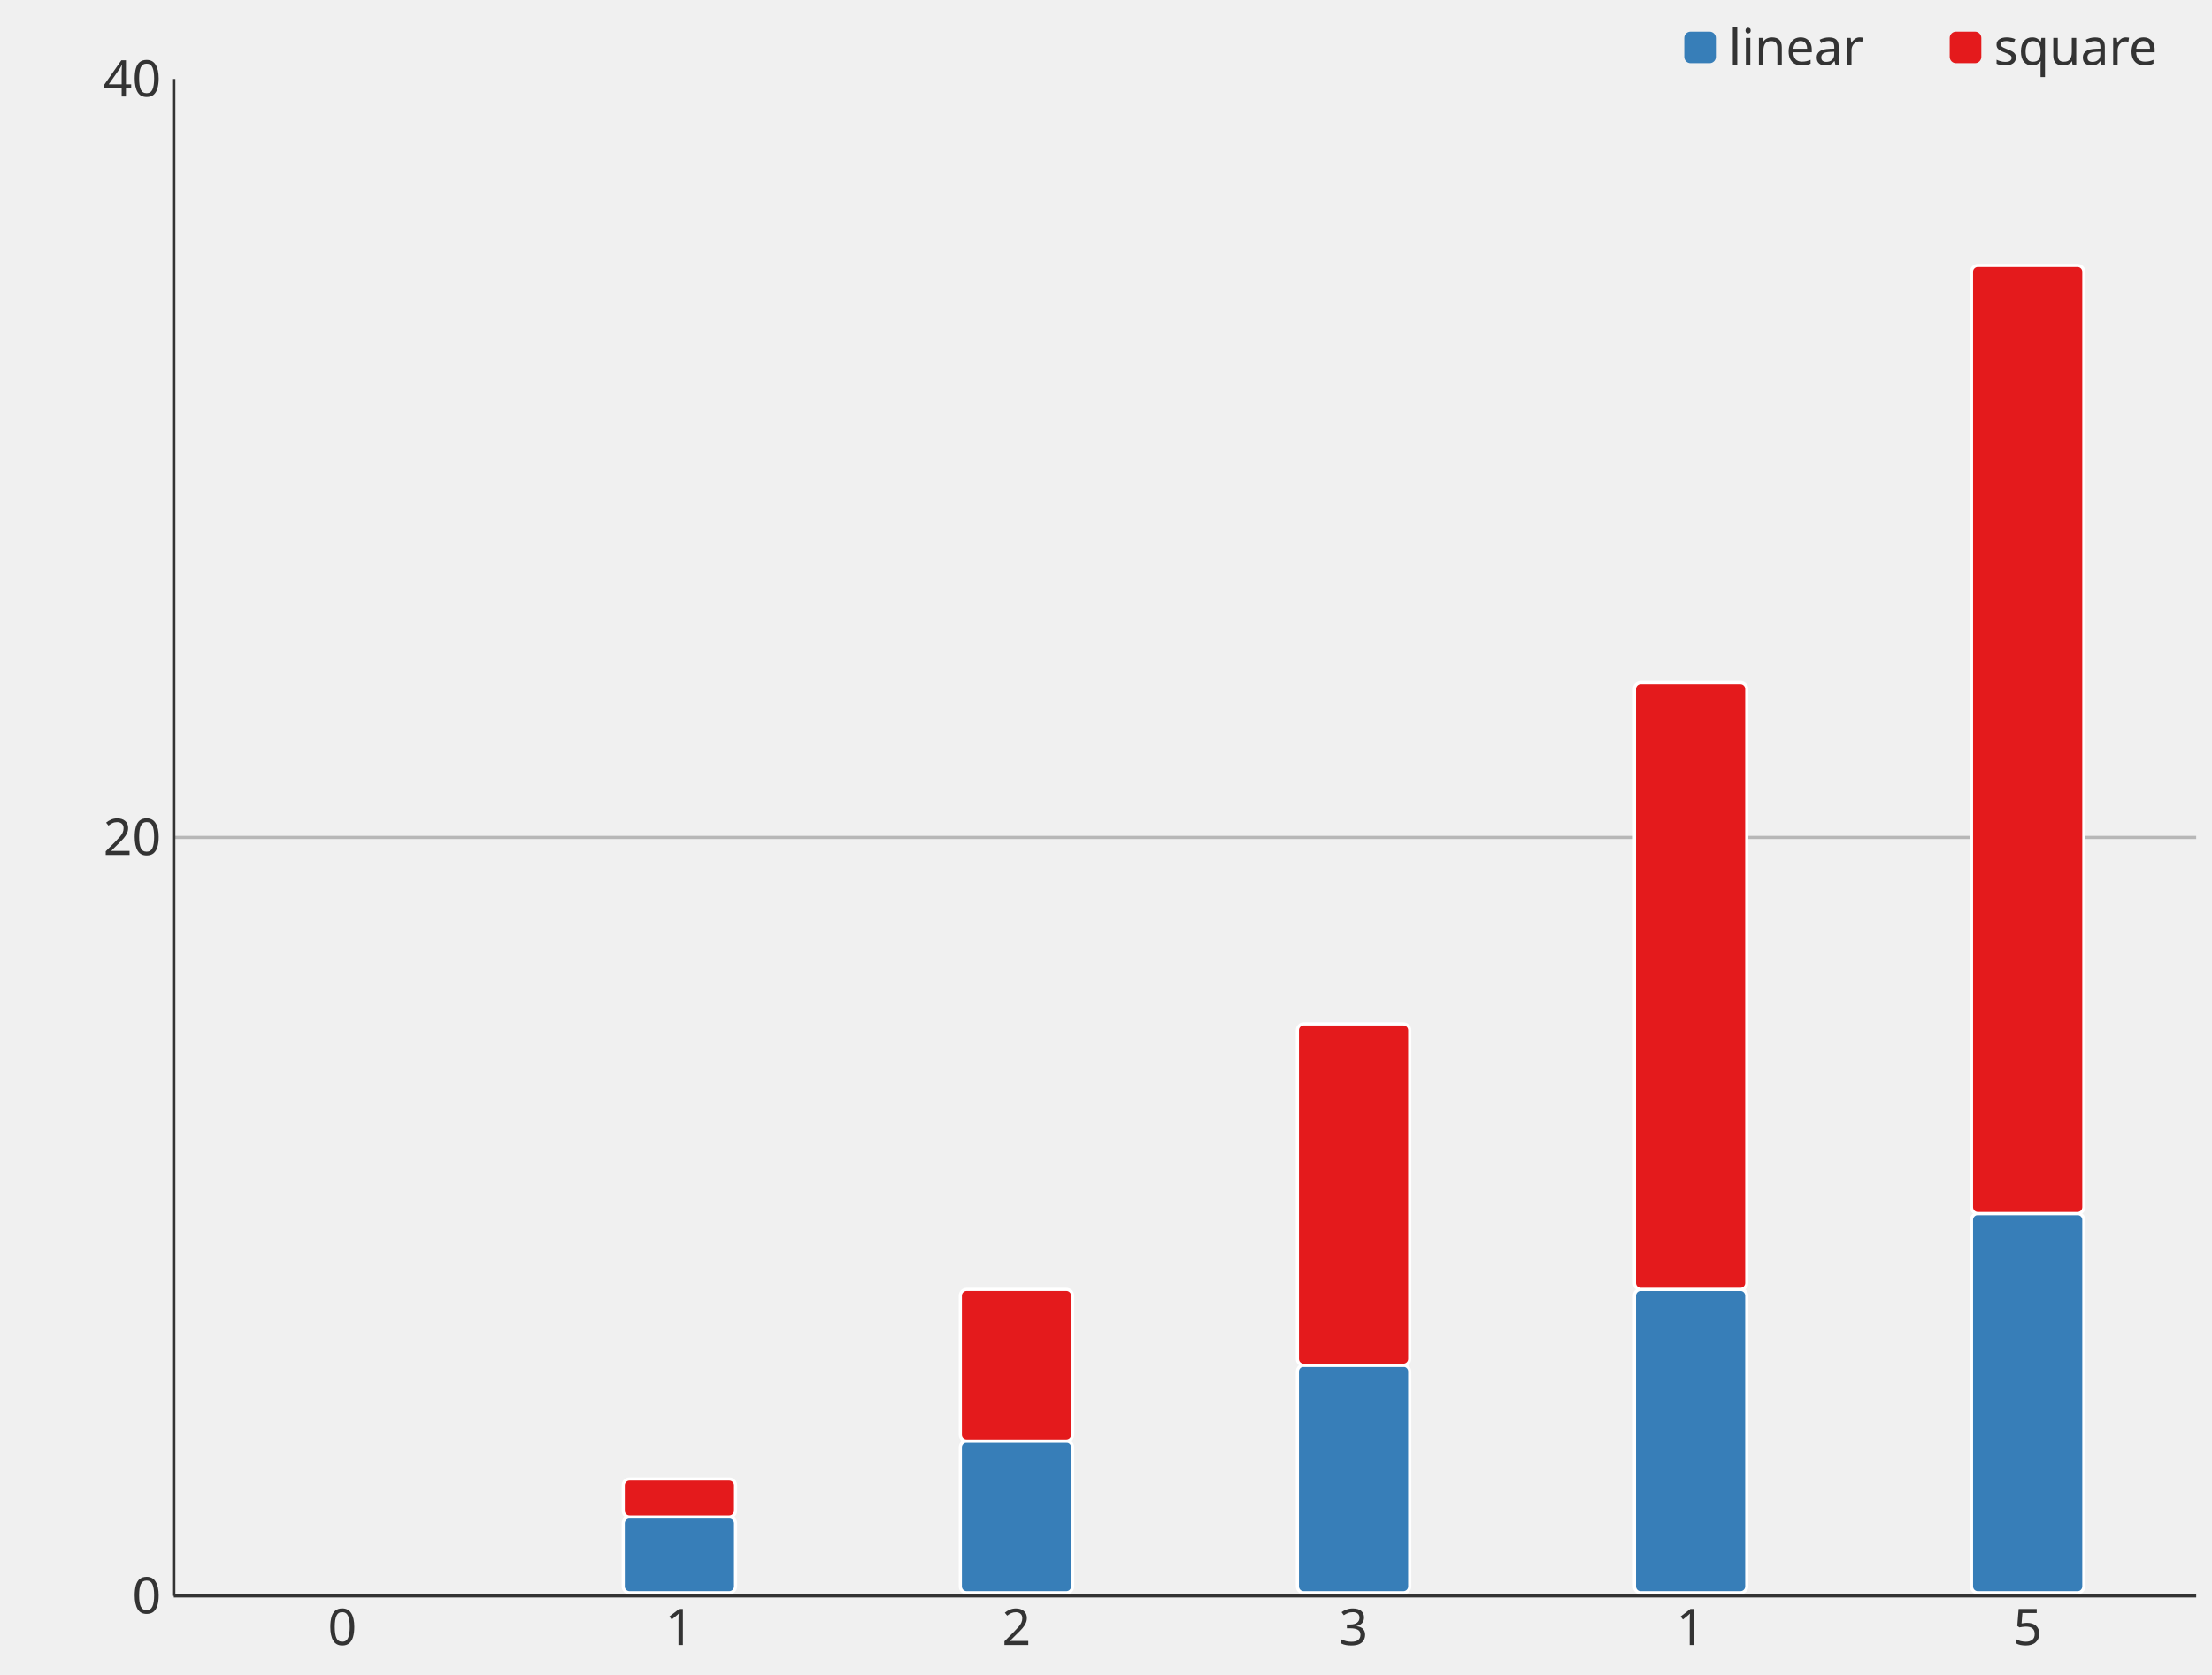
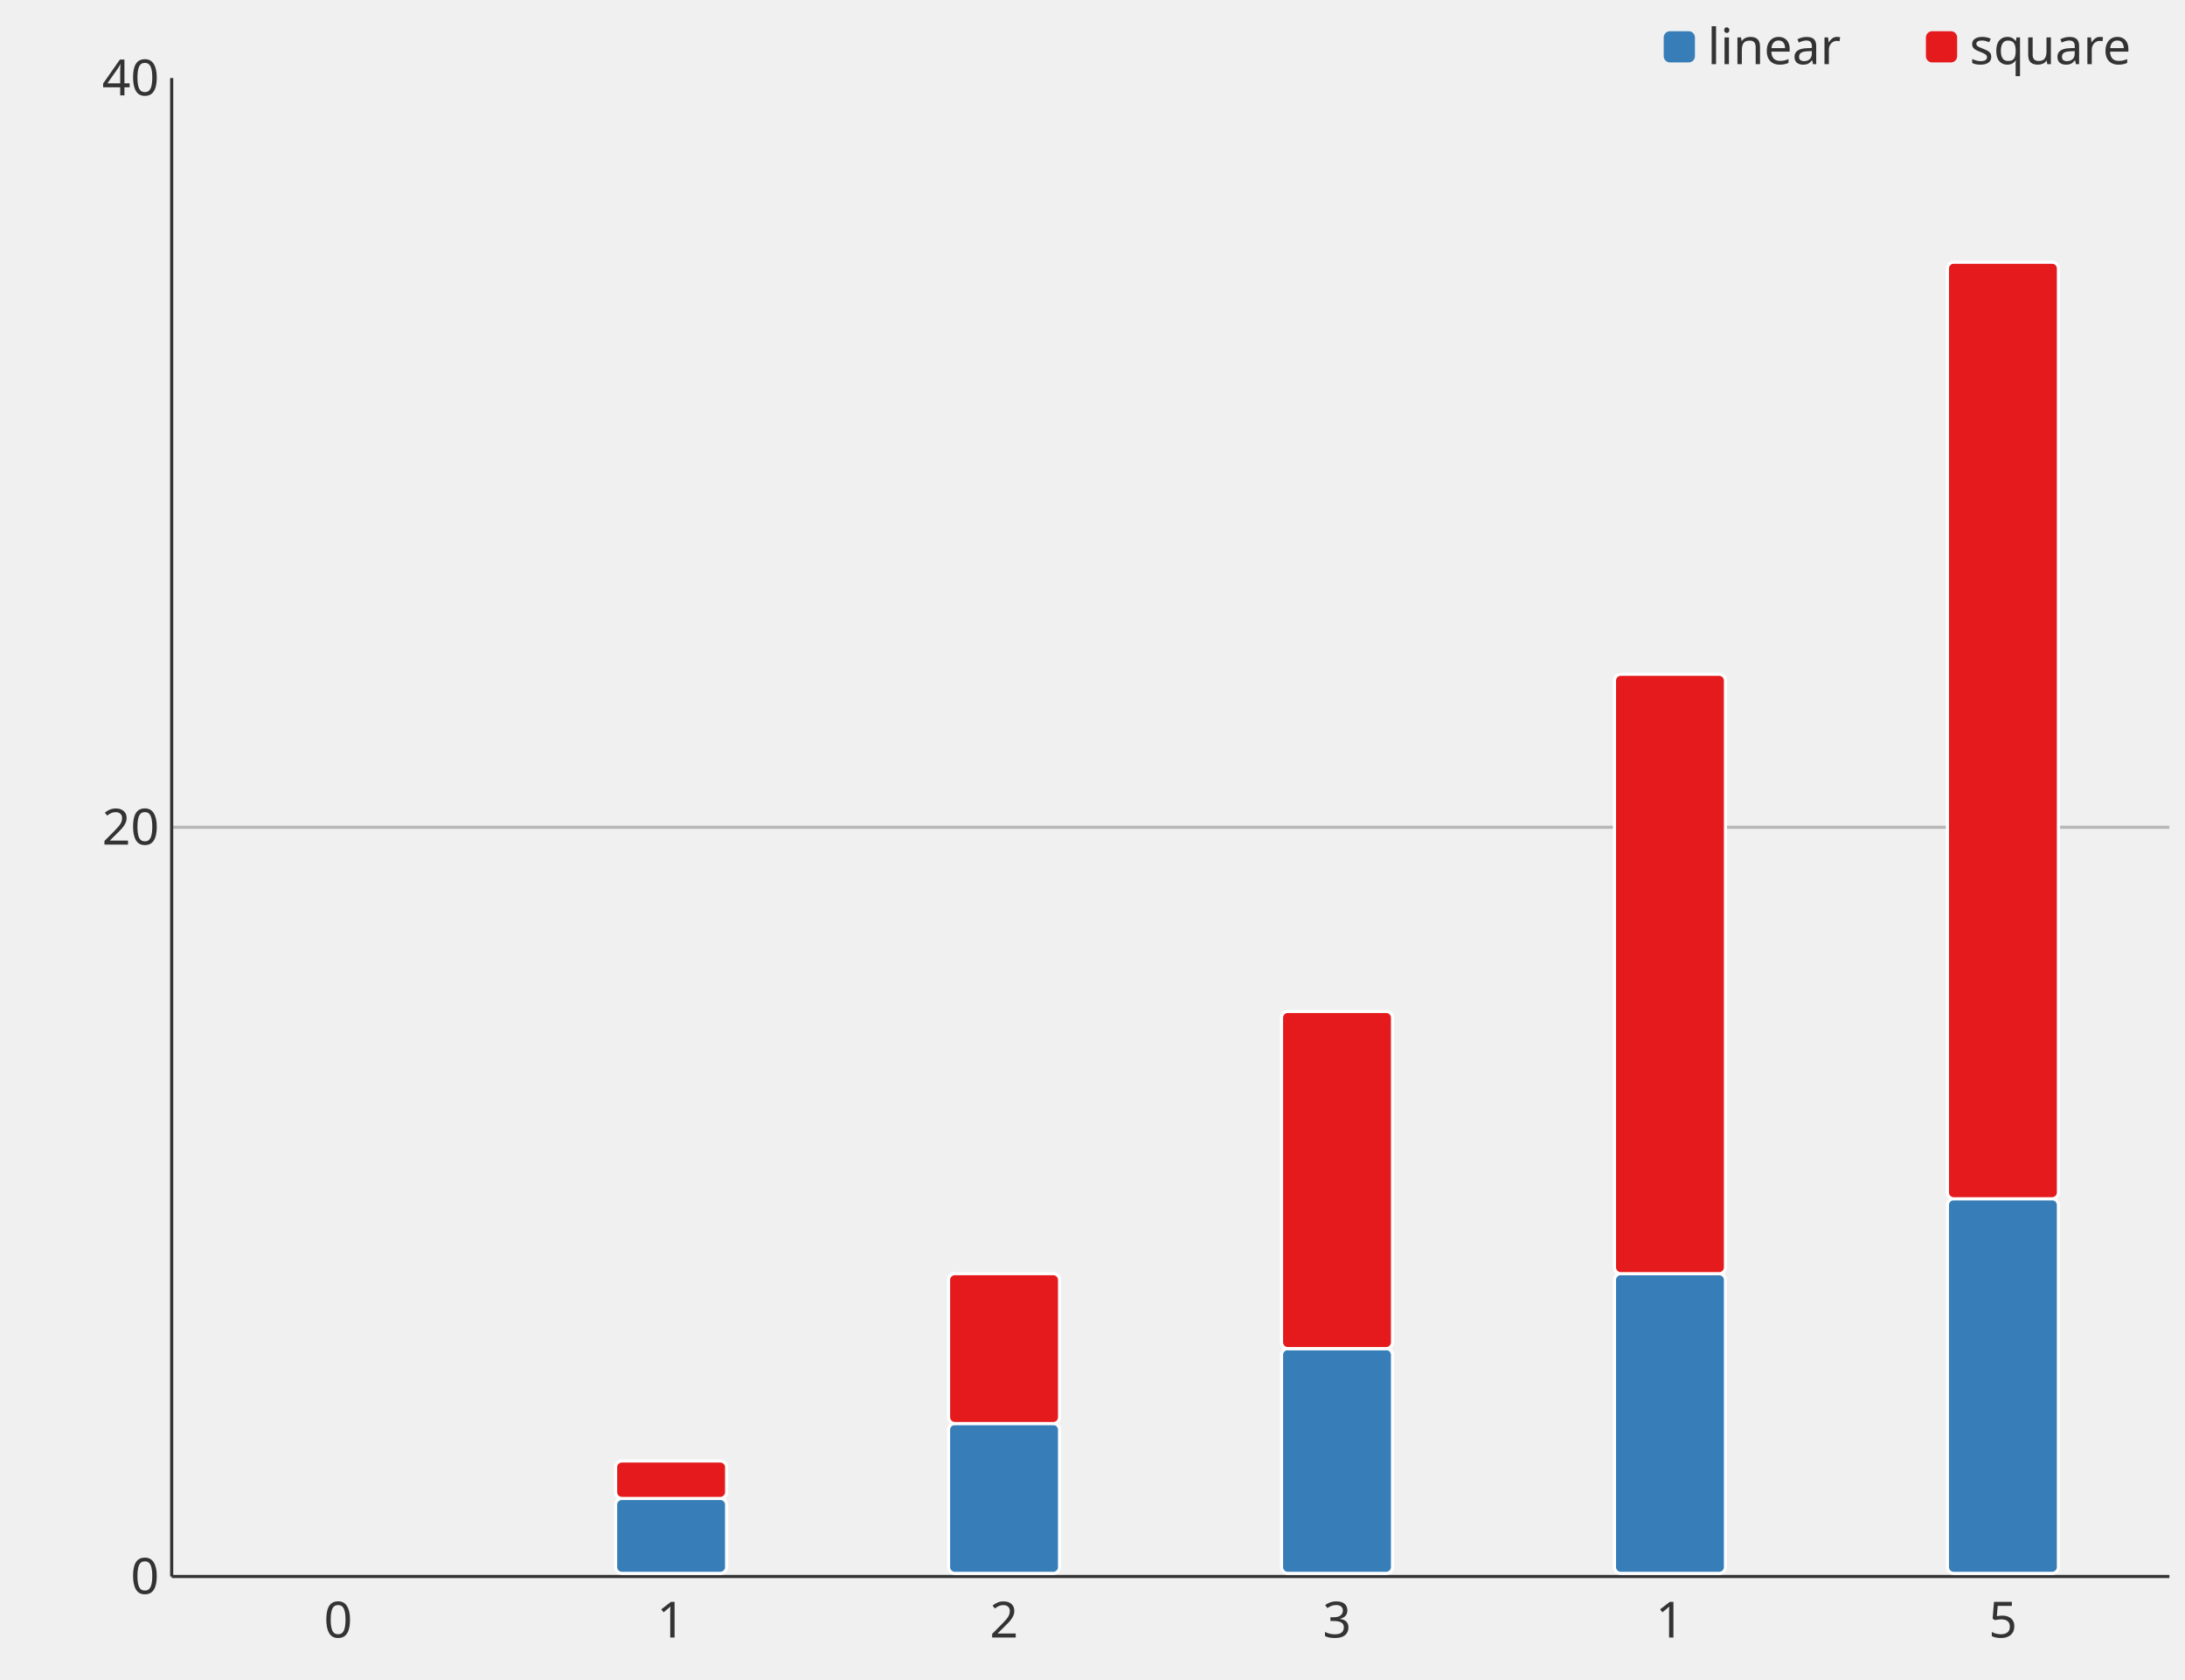
- <svg xmlns="http://www.w3.org/2000/svg" font-family="sans-serif" font-size="16" viewBox="-55 -25 700 530">
+ <svg xmlns="http://www.w3.org/2000/svg" font-family="sans-serif" font-size="16" viewBox="-55 -25 700 538">
  <style>
		@media (prefers-color-scheme: dark) {
			[fill="#333"] {fill: white}
			[stroke="#333"] {stroke: white}
		}
	</style>
  <g role="table">
    <line stroke="#333" x1="0" x2="0" y1="0" y2="480" />
    <line stroke="#333" x1="0" x2="640" y1="480" y2="480" />
    <line opacity="0.3" stroke="#333" x1="0" x2="640" y1="240" y2="240" />
    <g aria-hidden="true">
      <text dominant-baseline="middle" fill="#333" text-anchor="end" x="-4" y="480">0</text>
      <text dominant-baseline="middle" fill="#333" text-anchor="end" x="-4" y="240">20</text>
      <text dominant-baseline="middle" fill="#333" text-anchor="end" x="-4" y="0">40</text>
    </g>
    <g role="row">
-       <text dominant-baseline="middle" fill="#333" role="columnheader" text-anchor="middle" x="53.333" y="490">0</text>
-       <text dominant-baseline="middle" fill="#333" role="columnheader" text-anchor="middle" x="160" y="490">1</text>
-       <text dominant-baseline="middle" fill="#333" role="columnheader" text-anchor="middle" x="266.667" y="490">2</text>
-       <text dominant-baseline="middle" fill="#333" role="columnheader" text-anchor="middle" x="373.333" y="490">3</text>
-       <text dominant-baseline="middle" fill="#333" role="columnheader" text-anchor="middle" x="480" y="490">1</text>
-       <text dominant-baseline="middle" fill="#333" role="columnheader" text-anchor="middle" x="586.667" y="490">5</text>
+       <text dominant-baseline="middle" fill="#333" role="columnheader" text-anchor="middle" x="53.333" y="494">0</text>
+       <text dominant-baseline="middle" fill="#333" role="columnheader" text-anchor="middle" x="160" y="494">1</text>
+       <text dominant-baseline="middle" fill="#333" role="columnheader" text-anchor="middle" x="266.667" y="494">2</text>
+       <text dominant-baseline="middle" fill="#333" role="columnheader" text-anchor="middle" x="373.333" y="494">3</text>
+       <text dominant-baseline="middle" fill="#333" role="columnheader" text-anchor="middle" x="480" y="494">1</text>
+       <text dominant-baseline="middle" fill="#333" role="columnheader" text-anchor="middle" x="586.667" y="494">5</text>
    </g>
    <g aria-hidden="true">
      <rect fill="#377eb8" height="10" rx="2" ry="2" width="10" x="478" y="-15" />
      <text dominant-baseline="middle" fill="#333" x="492" y="-10">linear</text>
      <rect fill="#e41a1c" height="10" rx="2" ry="2" width="10" x="562" y="-15" />
      <text dominant-baseline="middle" fill="#333" x="576" y="-10">square</text>
    </g>
    <g fill="#377eb8" role="row" stroke="white">
      <rect height="0" role="cell" rx="2" ry="2" width="35.556" x="35.556" y="479" />
      <rect height="24" role="cell" rx="2" ry="2" width="35.556" x="142.222" y="455">
				</rect>
      <rect height="48" role="cell" rx="2" ry="2" width="35.556" x="248.889" y="431">
				</rect>
      <rect height="72" role="cell" rx="2" ry="2" width="35.556" x="355.556" y="407">
				</rect>
      <rect height="96" role="cell" rx="2" ry="2" width="35.556" x="462.222" y="383">
				</rect>
      <rect height="120" role="cell" rx="2" ry="2" width="35.556" x="568.889" y="359">
				</rect>
    </g>
    <g fill="#e41a1c" role="row" stroke="white">
      <rect height="0" role="cell" rx="2" ry="2" width="35.556" x="35.556" y="479" />
      <rect height="12" role="cell" rx="2" ry="2" width="35.556" x="142.222" y="443">
				</rect>
      <rect height="48" role="cell" rx="2" ry="2" width="35.556" x="248.889" y="383">
				</rect>
      <rect height="108" role="cell" rx="2" ry="2" width="35.556" x="355.556" y="299">
				</rect>
      <rect height="192" role="cell" rx="2" ry="2" width="35.556" x="462.222" y="191">
				</rect>
      <rect height="300" role="cell" rx="2" ry="2" width="35.556" x="568.889" y="59">
				</rect>
    </g>
  </g>
</svg>
